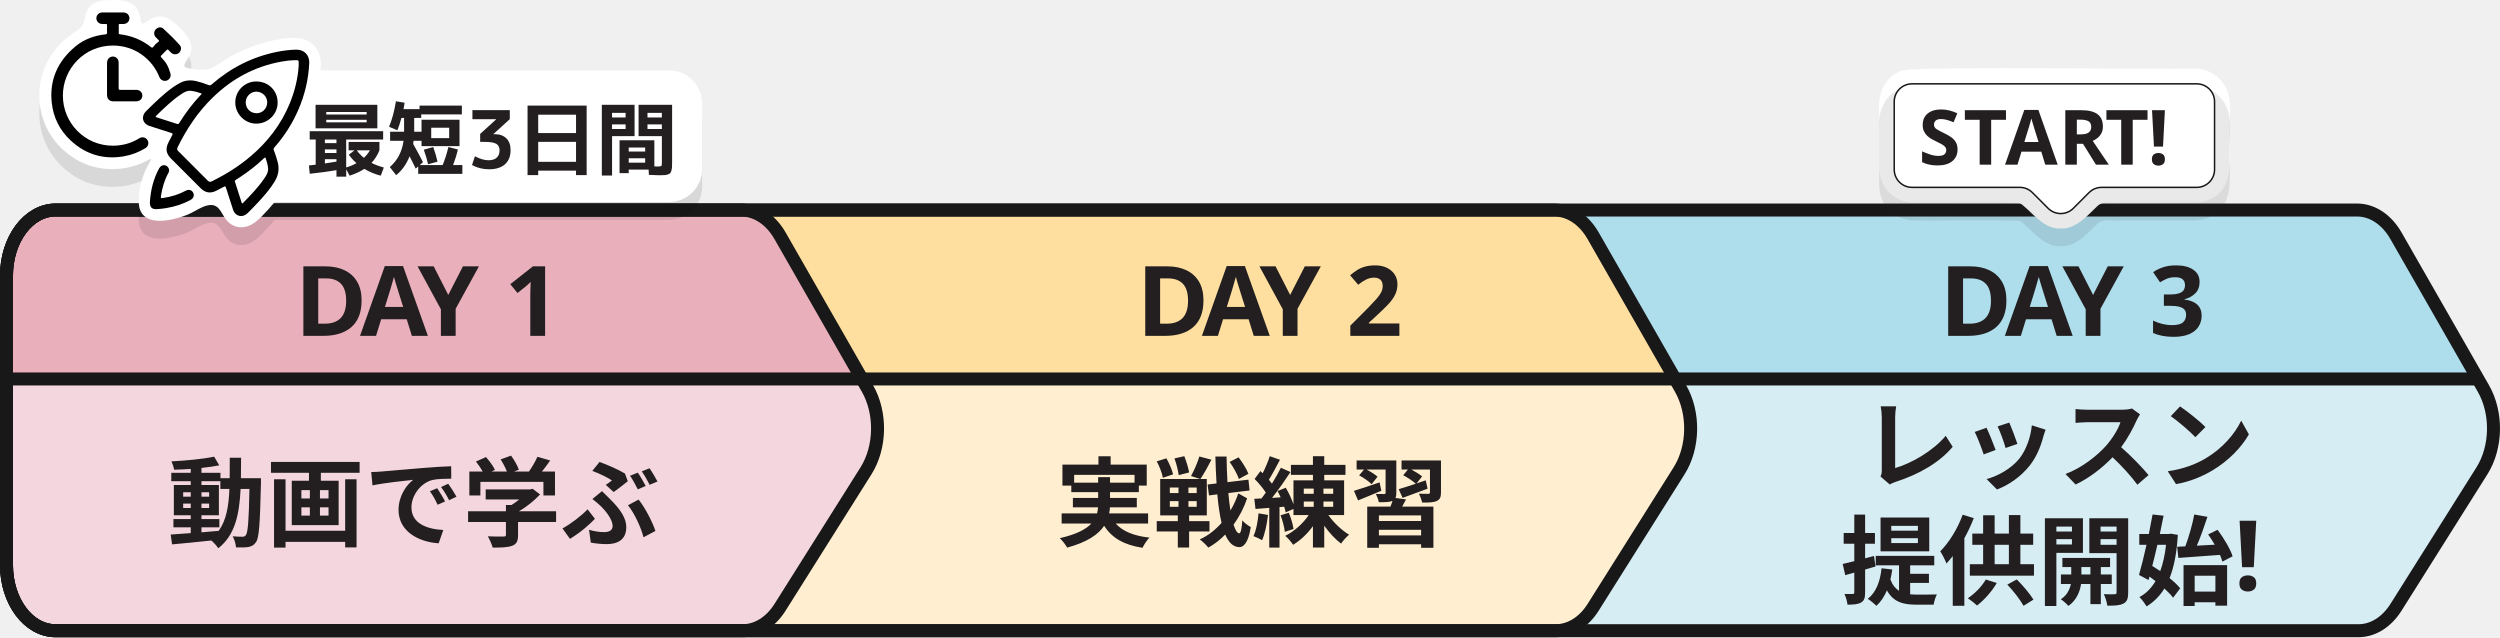
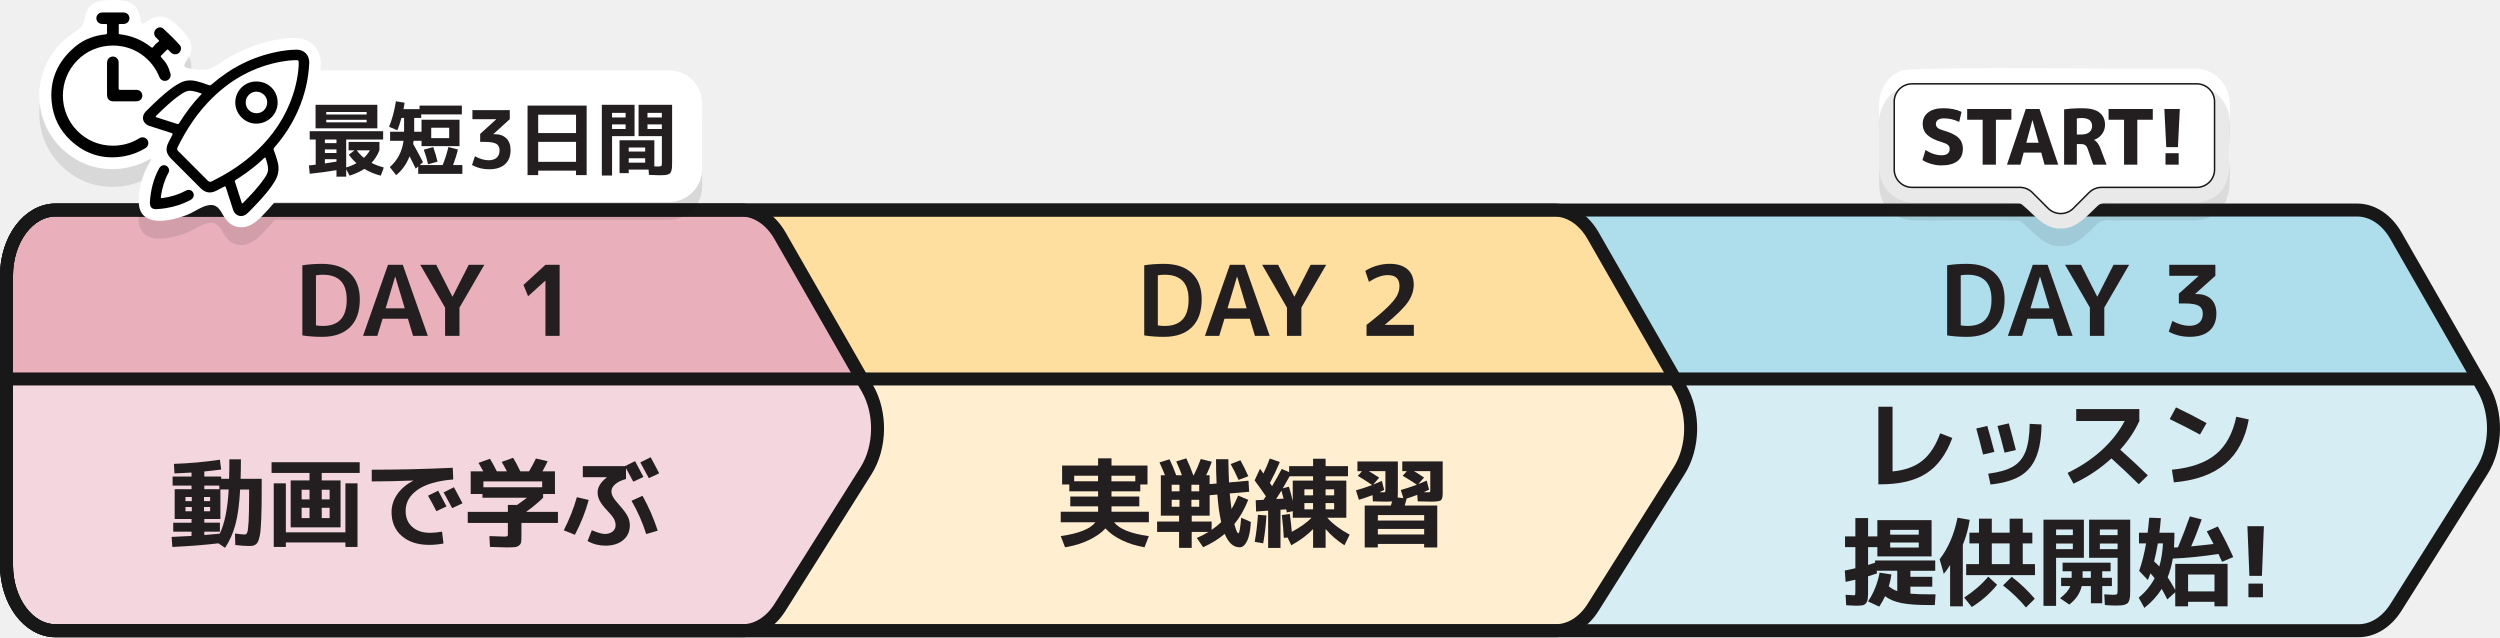
<svg xmlns="http://www.w3.org/2000/svg" id="Layer_1" data-name="Layer 1" viewBox="0 0 1155.39 294.49">
  <defs>
    <style>
      .cls-1 {
        fill: none;
        stroke-width: 6px;
      }

      .cls-1, .cls-2 {
        stroke: #181818;
        stroke-miterlimit: 10;
      }

-       .cls-3, .cls-4, .cls-5, .cls-6 {
+       .cls-3, .cls-4 {
        fill: #231f20;
      }

-       .cls-7 {
+       .cls-5 {
        fill: #f4d7de;
      }

      .cls-2 {
        stroke-width: .7px;
      }

-       .cls-2, .cls-8 {
+       .cls-2, .cls-6 {
        fill: #fff;
      }

-       .cls-9 {
+       .cls-7 {
        fill: #e9afbb;
      }

-       .cls-10 {
+       .cls-8 {
        fill: #ffdf9f;
      }

-       .cls-4 {
-         font-family: MPLUS1p-ExtraBold, 'M PLUS 1p';
-         font-size: 35.25px;
-       }
- 
-       .cls-4, .cls-6 {
-         font-weight: 700;
-       }
- 
-       .cls-11, .cls-5 {
+       .cls-9, .cls-4 {
        opacity: .1;
      }

-       .cls-12 {
-         letter-spacing: -.06em;
-       }
- 
-       .cls-13 {
-         letter-spacing: -.13em;
-       }
- 
-       .cls-14 {
-         letter-spacing: -.13em;
-       }
- 
-       .cls-15 {
-         letter-spacing: -.13em;
-       }
- 
-       .cls-16 {
-         letter-spacing: -.13em;
-       }
- 
-       .cls-17 {
-         letter-spacing: -.02em;
-       }
- 
-       .cls-18 {
-         letter-spacing: -.04em;
-       }
- 
-       .cls-19 {
-         letter-spacing: -.03em;
-       }
- 
-       .cls-20 {
-         letter-spacing: -.03em;
-       }
- 
-       .cls-21 {
+       .cls-10 {
        fill: #d6edf4;
      }

-       .cls-22 {
+       .cls-11 {
        fill: #ffeed0;
      }

-       .cls-23 {
+       .cls-12 {
        fill: #aeddeb;
-       }
- 
-       .cls-6 {
-         font-family: MPLUS1p-Bold, 'M PLUS 1p';
-         font-size: 45px;
      }
    </style>
  </defs>
-   <path class="cls-21" d="M1089.96,291.49H25.68c-12.53,0-22.68-13.6-22.68-30.37V127.43c0-16.77,10.15-30.37,22.68-30.37h1063.63c7.05,0,13.71,4.4,18,11.89l40.4,70.58c6.48,11.32,6.2,27.15-.66,38.05l-39.75,63.12c-4.31,6.84-10.65,10.79-17.34,10.79Z" />
-   <path class="cls-23" d="M461.12,175.21h684.05l-37.86-66.59c-4.29-7.29-10.94-11.56-18-11.56H25.68c-12.53,0-22.68,13.21-22.68,29.51v129.92c0,16.3,10.15,29.51,22.68,29.51h435.44v-110.79Z" />
-   <path class="cls-22" d="M718.92,291.49H25.68c-12.53,0-22.68-13.6-22.68-30.37V127.43c0-16.77,10.15-30.37,22.68-30.37h692.59c7.05,0,13.71,4.4,18,11.89l40.4,70.58c6.48,11.32,6.2,27.15-.66,38.05l-39.75,63.12c-4.31,6.84-10.65,10.79-17.34,10.79Z" />
-   <path class="cls-10" d="M236.86,176h537.79l-38.38-67.05c-4.29-7.5-10.94-11.89-18-11.89H25.68c-12.53,0-22.68,13.6-22.68,30.37v133.7c0,16.77,10.15,30.37,22.68,30.37h211.18v-115.49Z" />
-   <path class="cls-7" d="M343.13,291.49H25.68c-12.53,0-22.68-13.6-22.68-30.37V127.43c0-16.77,10.15-30.37,22.68-30.37h316.81c7.05,0,13.71,4.4,18,11.89l40.4,70.58c6.48,11.32,6.2,27.15-.66,38.05l-39.75,63.12c-4.31,6.84-10.65,10.79-17.34,10.79Z" />
-   <path class="cls-9" d="M398.87,176l-38.38-67.05c-4.29-7.5-10.94-11.89-18-11.89H25.68c-12.53,0-22.68,13.6-22.68,30.37v48.57h395.86Z" />
+   <path class="cls-10" d="M1089.96,291.49H25.68c-12.53,0-22.68-13.6-22.68-30.37V127.43c0-16.77,10.15-30.37,22.68-30.37h1063.63c7.05,0,13.71,4.4,18,11.89l40.4,70.58c6.48,11.32,6.2,27.15-.66,38.05l-39.75,63.12c-4.31,6.84-10.65,10.79-17.34,10.79Z" />
+   <path class="cls-12" d="M461.12,175.21h684.05l-37.86-66.59c-4.29-7.29-10.94-11.56-18-11.56H25.68c-12.53,0-22.68,13.21-22.68,29.51v129.92c0,16.3,10.15,29.51,22.68,29.51h435.44v-110.79Z" />
+   <path class="cls-11" d="M718.92,291.49H25.68c-12.53,0-22.68-13.6-22.68-30.37V127.43c0-16.77,10.15-30.37,22.68-30.37h692.59c7.05,0,13.71,4.4,18,11.89l40.4,70.58c6.48,11.32,6.2,27.15-.66,38.05l-39.75,63.12c-4.31,6.84-10.65,10.79-17.34,10.79Z" />
+   <path class="cls-8" d="M236.86,176h537.79l-38.38-67.05c-4.29-7.5-10.94-11.89-18-11.89H25.68c-12.53,0-22.68,13.6-22.68,30.37v133.7c0,16.77,10.15,30.37,22.68,30.37h211.18v-115.49Z" />
+   <path class="cls-5" d="M343.13,291.49H25.68c-12.53,0-22.68-13.6-22.68-30.37V127.43c0-16.77,10.15-30.37,22.68-30.37h316.81c7.05,0,13.71,4.4,18,11.89l40.4,70.58c6.48,11.32,6.2,27.15-.66,38.05l-39.75,63.12c-4.31,6.84-10.65,10.79-17.34,10.79Z" />
+   <path class="cls-7" d="M398.87,176l-38.38-67.05c-4.29-7.5-10.94-11.89-18-11.89H25.68c-12.53,0-22.68,13.6-22.68,30.37v48.57h395.86Z" />
  <path class="cls-1" d="M1089.96,291.49H25.68c-12.53,0-22.68-13.6-22.68-30.37V127.43c0-16.77,10.15-30.37,22.68-30.37h1063.63c7.05,0,13.71,4.4,18,11.89l40.4,70.58c6.48,11.32,6.2,27.15-.66,38.05l-39.75,63.12c-4.31,6.84-10.65,10.79-17.34,10.79Z" />
  <path class="cls-1" d="M718.92,291.49H25.68c-12.53,0-22.68-13.6-22.68-30.37V127.43c0-16.77,10.15-30.37,22.68-30.37h692.59c7.05,0,13.71,4.4,18,11.89l40.4,70.58c6.48,11.32,6.2,27.15-.66,38.05l-39.75,63.12c-4.31,6.84-10.65,10.79-17.34,10.79Z" />
  <path class="cls-1" d="M343.13,291.49H25.68c-12.53,0-22.68-13.6-22.68-30.37V127.43c0-16.77,10.15-30.37,22.68-30.37h316.81c7.05,0,13.71,4.4,18,11.89l40.4,70.58c6.48,11.32,6.2,27.15-.66,38.05l-39.75,63.12c-4.31,6.84-10.65,10.79-17.34,10.79Z" />
  <line class="cls-1" x1="3" y1="175.14" x2="1145.2" y2="175.14" />
-   <text class="cls-6" transform="translate(136.12 155.22) scale(1.01 1)">
-     <tspan class="cls-19" x="0" y="0">D</tspan>
-     <tspan class="cls-13" x="29.97" y="0">A</tspan>
-     <tspan x="56.3" y="0">Y 1</tspan>
-   </text>
-   <text class="cls-6" transform="translate(525.2 155.22) scale(1.01 1)">
-     <tspan class="cls-19" x="0" y="0">D</tspan>
-     <tspan class="cls-14" x="29.97" y="0">A</tspan>
-     <tspan x="56.3" y="0">Y 2</tspan>
-   </text>
-   <text class="cls-6" transform="translate(896.28 155.22) scale(1.01 1)">
-     <tspan class="cls-20" x="0" y="0">D</tspan>
-     <tspan class="cls-15" x="29.97" y="0">A</tspan>
-     <tspan x="56.3" y="0">Y 3</tspan>
-   </text>
-   <text class="cls-6" transform="translate(77.52 249.03) scale(1.01 1)">
-     <tspan x="0" y="0">動画で学ぶ</tspan>
-   </text>
-   <text class="cls-6" transform="translate(487.79 249.03) scale(1.01 1)">
-     <tspan x="0" y="0">実戦練習</tspan>
-   </text>
-   <text class="cls-6" transform="translate(860.22 222.03) scale(1.01 1)">
-     <tspan x="0" y="0">レッスン</tspan>
-     <tspan x="-9.56" y="54">提供開始!</tspan>
-   </text>
  <g>
-     <path class="cls-11" d="M324.51,56.08v30.16c0,8.45-6.85,15.35-15.33,15.35H126.96c-1.89,2.26-3.81,4.39-5.82,6.44-1.8,1.81-3.77,3.57-6.11,4.51-3.28,1.44-7.26.7-9.72-1.89-2.75-2.63-3.4-7.67-7.79-7.71-2.66.04-5.37,1.64-7.75,2.95-1.97,1.15-4.1,2.01-6.31,2.67-7.54,2.34-18.86,3.9-19.35-6.77-.2-5.46,1.43-11.65,3.89-16.45.37-.74.82-1.48,1.23-2.18.61-1.03.86-1.52.41-1.44-.74.12-2.79,1.31-3.89,1.77-10.49,4.6-23.12,3.73-32.47-2.83-19.35-12.97-20.25-40.75-2.05-55.23,1.93-1.72,4.59-2.87,6.27-4.76,2.01-2.3,1.56-5.46,3.07-8.08,1.11-2.01,3.11-3.28,5.33-3.81,1.76-.41,3.61-.53,5.41-.53,6.07-.21,12.3.7,13.36,7.71.53,2.17.37,4.35,2.99,2.42,2.79-2.01,5.53-3.36,8.98-2.05,3.73,1.35,9.92,7.51,11.27,11.24.57,1.48.74,3.12.33,4.64-.25,1.07-.78,2.05-1.35,2.95-.61,1.19-2.58,3.2-1.27,4.1,1.19.66,3.07.74,5.17.99,2.38.29,4.88.33,7.09-.66,1.19-.53,2.38-1.27,3.48-2.01,7.99-5.46,16.81-9.19,26.36-11,4.39-.74,9.1-1.52,13.4.04,4.39,1.56,7.01,5.95,7.17,10.54v.04c0,1.15-.04,2.34-.12,3.53h160.98c8.49,0,15.33,6.89,15.33,15.35Z" />
-     <path class="cls-8" d="M324.51,47.87v30.16c0,8.45-6.85,15.35-15.33,15.35H126.96c-1.89,2.26-3.81,4.39-5.82,6.44-1.8,1.81-3.77,3.57-6.11,4.51-3.28,1.44-7.26.7-9.72-1.89-2.75-2.63-3.4-7.67-7.79-7.71-2.66.04-5.37,1.64-7.75,2.95-1.97,1.15-4.1,2.01-6.31,2.67-7.54,2.34-18.86,3.9-19.35-6.77-.2-5.46,1.43-11.65,3.89-16.45.37-.74.82-1.48,1.23-2.18.61-1.03.86-1.52.41-1.44-.74.12-2.79,1.31-3.89,1.77-10.49,4.6-23.12,3.73-32.47-2.83-19.35-12.97-20.25-40.75-2.05-55.23,1.93-1.72,4.59-2.87,6.27-4.76,2.01-2.3,1.56-5.46,3.07-8.08,1.11-2.01,3.11-3.28,5.33-3.81,1.76-.41,3.61-.53,5.41-.53,6.07-.21,12.3.7,13.36,7.71.53,2.17.37,4.35,2.99,2.42,2.79-2.01,5.53-3.36,8.98-2.05,3.73,1.35,9.92,7.51,11.27,11.24.57,1.48.74,3.12.33,4.64-.25,1.07-.78,2.05-1.35,2.95-.61,1.19-2.58,3.2-1.27,4.1,1.19.66,3.07.74,5.17.99,2.38.29,4.88.33,7.09-.66,1.19-.53,2.38-1.27,3.48-2.01,7.99-5.46,16.81-9.19,26.36-11,4.39-.74,9.1-1.52,13.4.04,4.39,1.56,7.01,5.95,7.17,10.54v.04c0,1.15-.04,2.34-.12,3.53h160.98c8.49,0,15.33,6.89,15.33,15.35Z" />
+     <path class="cls-3" d="M166.29,138.35c0,5.61-1.51,9.9-4.53,12.87-3.02,2.97-7.33,4.46-12.92,4.46-3.25,0-6.29-.23-9.11-.67v-32.4c2.82-.45,5.86-.67,9.11-.67,5.56,0,9.86,1.43,12.89,4.3,3.04,2.87,4.56,6.91,4.56,12.13ZM160.23,138.35c0-7.59-3.69-11.38-11.07-11.38-1.15,0-2.2.09-3.14.27v23.13c.94.18,1.99.27,3.14.27,3.71,0,6.48-1,8.32-3.02,1.84-2.01,2.76-5.1,2.76-9.27Z" />
+     <path class="cls-3" d="M167.79,155.22l11.53-32.85h6.83l11.57,32.85h-6.83l-2.37-7.92h-11.71l-2.42,7.92h-6.61ZM178.22,142.49h8.84l-4.37-14.58h-.09l-4.37,14.58Z" />
+     <path class="cls-3" d="M201.6,122.37l7.47,14.71h.09l7.47-14.71h7.2l-11.48,19.8v13.05h-6.65v-13.05l-11.48-19.8h7.38Z" />
+     <path class="cls-3" d="M252.08,155.22v-25.51h-.05l-7.97,7.2-2.14-5.22,10.16-9.31h6.56v32.85h-6.56Z" />
+   </g>
+   <g>
+     <path class="cls-3" d="M555.37,138.35c0,5.61-1.51,9.9-4.53,12.87-3.02,2.97-7.33,4.46-12.92,4.46-3.25,0-6.29-.23-9.11-.67v-32.4c2.82-.45,5.86-.67,9.11-.67,5.56,0,9.86,1.43,12.89,4.3,3.04,2.87,4.56,6.91,4.56,12.13ZM549.31,138.35c0-7.59-3.69-11.38-11.07-11.38-1.15,0-2.2.09-3.14.27v23.13c.94.18,1.99.27,3.14.27,3.71,0,6.48-1,8.32-3.02,1.84-2.01,2.76-5.1,2.76-9.27Z" />
+     <path class="cls-3" d="M556.87,155.22l11.53-32.85h6.83l11.57,32.85h-6.83l-2.37-7.92h-11.71l-2.42,7.92h-6.61ZM567.3,142.49h8.84l-4.37-14.58h-.09l-4.37,14.58Z" />
+     <path class="cls-3" d="M590.68,122.37l7.47,14.71h.09l7.47-14.71h7.2l-11.48,19.8v13.05h-6.65v-13.05l-11.48-19.8h7.38Z" />
+     <path class="cls-3" d="M631.55,150.14c4.16-3.21,7.36-5.9,9.59-8.08s3.73-3.98,4.49-5.42c.76-1.44,1.14-2.94,1.14-4.5,0-3.33-1.81-5-5.42-5-2.55,0-5.45,1.04-8.7,3.11l-1.69-5.04c1.52-1.02,3.29-1.82,5.31-2.41,2.02-.58,4.02-.88,5.99-.88,3.55,0,6.29.85,8.22,2.54,1.93,1.7,2.89,4.04,2.89,7.04,0,2.82-.9,5.54-2.71,8.14-1.81,2.61-5.34,6.08-10.59,10.4v.09h13.35v5.08h-21.87v-5.08Z" />
+   </g>
+   <g>
+     <path class="cls-3" d="M926.44,138.35c0,5.61-1.51,9.9-4.53,12.87s-7.33,4.46-12.92,4.46c-3.25,0-6.29-.23-9.11-.67v-32.4c2.82-.45,5.86-.67,9.11-.67,5.56,0,9.86,1.43,12.89,4.3,3.04,2.87,4.56,6.91,4.56,12.13ZM920.38,138.35c0-7.59-3.69-11.38-11.07-11.38-1.16,0-2.2.09-3.14.27v23.13c.94.18,1.99.27,3.14.27,3.71,0,6.48-1,8.31-3.02,1.84-2.01,2.76-5.1,2.76-9.27Z" />
+     <path class="cls-3" d="M927.95,155.22l11.53-32.85h6.83l11.57,32.85h-6.83l-2.37-7.92h-11.71l-2.42,7.92h-6.61ZM938.38,142.49h8.84l-4.37-14.58h-.09l-4.37,14.58Z" />
+     <path class="cls-3" d="M961.76,122.37l7.47,14.71h.09l7.47-14.71h7.2l-11.48,19.8v13.05h-6.65v-13.05l-11.48-19.8h7.38Z" />
+     <path class="cls-3" d="M1002.53,122.37h21.32v5.08l-9.34,8.37v.09h.78c2.79,0,5,.79,6.61,2.36,1.61,1.58,2.41,3.77,2.41,6.59,0,3.45-1.06,6.11-3.19,7.99s-5.16,2.81-9.11,2.81c-3.55,0-6.79-.79-9.7-2.38l1.64-4.95c2.83,1.5,5.42,2.25,7.79,2.25,2,0,3.55-.48,4.65-1.44,1.09-.96,1.64-2.35,1.64-4.18,0-1.68-.62-2.89-1.85-3.62-1.23-.73-3.39-1.1-6.49-1.1h-2.73v-4.5l9.11-8.19v-.09h-13.53v-5.08Z" />
+   </g>
+   <g>
+     <path class="cls-3" d="M80.35,214.38c7.23-.24,14.32-.88,21.28-1.93l.59,4.54c-2.67.36-5.27.66-7.79.9v2.34h7.79v1.04h3.65c.09-2.7.14-5.7.14-9h5.33c0,3.27-.05,6.27-.14,9h9.75v3.6c0,3.42-.02,6.32-.05,8.68-.03,2.37-.09,4.58-.18,6.62-.09,2.04-.19,3.68-.3,4.91-.11,1.23-.29,2.33-.55,3.31-.26.97-.51,1.69-.75,2.16-.24.46-.6.85-1.07,1.15-.47.3-.92.48-1.34.54-.43.06-1,.09-1.73.09-1.49,0-3.57-.15-6.24-.45l-.14-5.31c2.16.3,3.67.45,4.56.45.49,0,.86-.34,1.12-1.01.26-.68.46-2.36.62-5.04.15-2.68.23-6.71.23-12.08v-2.66h-4.15c-.36,6.78-1.09,12.19-2.19,16.22-1.09,4.04-2.69,7.61-4.78,10.73l-3.05-2.07c-7.17.81-14.28,1.36-21.32,1.67l-.32-4.64c1.88-.06,4.95-.21,9.2-.45v-1.98h-8.47v-4.14h8.47v-1.71h-7.79v-13.77h7.79v-1.67h-8.75v-4.18h8.75v-1.84c-2.64.18-5.27.31-7.88.4l-.27-4.41ZM85.72,231.61h2.92v-1.93h-2.92v1.93ZM85.72,234.31v1.98h2.92v-1.98h-2.92ZM94.29,231.61h2.82v-1.93h-2.82v1.93ZM94.29,236.29h2.82v-1.98h-2.82v1.98ZM94.43,226.08h6.93v-1.67h-6.93v1.67ZM94.43,247.27c2.19-.15,4.56-.36,7.11-.63,2.28-4.62,3.66-11.43,4.15-20.43h-3.83v13.64h-7.43v1.71h7.2v4.14h-7.2v1.58Z" />
+     <path class="cls-3" d="M139.4,243.72h-5.06v-21.69h8.7v-3.46h-17.54v-4.95h40.73v4.95h-17.54v3.46h8.7v21.69h-18ZM132.11,223.38v22.64h27.52v-22.64h5.6v29.39h-5.6v-2.07h-27.52v2.07h-5.6v-29.39h5.6ZM139.4,230.8h3.65v-4.46h-3.65v4.46ZM139.4,234.67v4.77h3.65v-4.77h-3.65ZM148.69,230.8h3.65v-4.46h-3.65v4.46ZM148.69,234.67v4.77h3.65v-4.77h-3.65Z" />
+     <path class="cls-3" d="M171.79,217.08c12.27,0,24.76-.3,37.45-.9l.23,5.4c-7.32.6-12.82,2.2-16.49,4.79-3.68,2.59-5.51,5.83-5.51,9.7,0,3.18,1.02,5.67,3.08,7.47s4.78,2.7,8.18,2.7c1.76,0,3.61-.18,5.56-.54l.68,5.49c-2.28.42-4.47.63-6.56.63-5.32,0-9.55-1.37-12.71-4.09-3.16-2.73-4.74-6.42-4.74-11.07,0-2.94.87-5.67,2.6-8.19,1.73-2.52,4.19-4.62,7.38-6.3v-.09c-6.65.27-13.03.41-19.14.41v-5.4ZM206.37,234.04l-4.69,2.21c-1.18-2.37-2.48-4.75-3.87-7.15l4.69-2.34c1.4,2.55,2.69,4.98,3.87,7.29ZM213.76,232.6l-4.78,2.25c-1.37-2.61-2.69-5.04-3.96-7.29l4.78-2.38c1.09,1.95,2.41,4.42,3.96,7.42Z" />
+     <path class="cls-3" d="M234.71,246.46v-4.77h-18.54v-5.13h18.54v-3.2h4.28c1.18-.81,2.7-1.92,4.56-3.33h-20.59v-1.71h-5.42v-10.48h5.83c-.7-1.29-1.44-2.59-2.23-3.92l5.29-1.89c1.03,1.65,2.1,3.59,3.19,5.81h4.65c-.79-1.56-1.59-3.02-2.41-4.37l5.29-1.89c.97,1.56,2.08,3.65,3.33,6.26h4.01c1.21-2.04,2.28-4.02,3.19-5.94l5.42,1.26c-.67,1.47-1.47,3.03-2.41,4.68h5.79v10.48h-5.47v1.71c-2.55,2.46-5.18,4.63-7.88,6.53h14.72v5.13h-16.86v5.71c0,1.41-.05,2.44-.14,3.08-.09.64-.42,1.18-.98,1.62-.56.43-1.25.69-2.05.77-.81.07-2.1.11-3.9.11-.88,0-3.37-.08-7.47-.22l-.27-5c3.74.15,6.01.22,6.83.22s1.35-.07,1.5-.2c.15-.13.23-.58.23-1.33ZM250.57,222.48h-27.16v2.7h27.16v-2.7Z" />
+     <path class="cls-3" d="M266.61,229.77l5.47,1.3c-1.49,5.43-3.61,10.79-6.38,16.07l-5.15-2.07c2.58-5.04,4.6-10.14,6.06-15.3ZM286.29,233.5c1.79,2.01,3.04,3.69,3.74,5.04.7,1.35,1.05,2.75,1.05,4.19,0,2.88-1.02,5.17-3.08,6.88s-4.78,2.57-8.18,2.57c-2.98,0-5.74-.71-8.29-2.12l2-5c2.73,1.14,4.72,1.71,5.97,1.71,1.49,0,2.7-.38,3.62-1.12.93-.75,1.39-1.72,1.39-2.92,0-1.02-.27-2.02-.82-2.99-.55-.97-1.59-2.27-3.14-3.89-1.58-1.65-2.7-3.11-3.37-4.39-.67-1.28-1-2.57-1-3.89,0-2.4,1.41-4.71,4.24-6.93v-.09h-11.07v-5.13h19.5l4.65-2.29c1.4,2.55,2.69,4.98,3.87,7.29l-4.69,2.21c-.73-1.44-1.85-3.52-3.37-6.25v5c-2.1.54-3.74,1.33-4.94,2.38-1.2,1.05-1.8,2.13-1.8,3.24,0,.9.27,1.82.8,2.75.53.93,1.51,2.19,2.94,3.78ZM291.85,231.43l5.1-2.29c2.89,5.19,5.22,10.56,7.02,16.11l-5.33,1.58c-1.7-5.43-3.96-10.56-6.79-15.39ZM304.65,218.74l-4.78,2.25c-1.37-2.61-2.69-5.04-3.96-7.29l4.78-2.38c1.09,1.95,2.42,4.43,3.96,7.42Z" />
+   </g>
+   <g>
+     <path class="cls-3" d="M514.9,241.38c2.4,3.12,7.75,5.25,16.04,6.39l-2,5.17c-3.95-.69-7.5-1.82-10.66-3.38-3.16-1.56-5.62-3.34-7.38-5.36-1.82,2.01-4.37,3.8-7.63,5.38s-6.95,2.69-11.05,3.35l-2-5.17c8.29-1.17,13.64-3.3,16.04-6.39h-16.04v-4.86h17.27v-2.52h-12.85v-4.5h12.85v-2.43h-13.3v-3.15h-3.33v-8.77h16.63v-3.33h6.2v3.33h16.63v8.77h-3.33v3.15h-13.3v2.43h12.85v4.5h-12.85v2.52h17.27v4.86h-16.04ZM496.44,222.43h11.03v-2.57h-11.03v2.57ZM524.69,219.87h-11.03v2.57h11.03v-2.57Z" />
+     <path class="cls-3" d="M572.35,246.46c.43,0,.85-2.4,1.28-7.2l4.46,1.98c-.21,3.96-.8,6.9-1.75,8.82-.96,1.92-2.1,2.88-3.44,2.88-2.89,0-5.18-2.07-6.88-6.21-2.86,2.4-6.18,4.46-9.98,6.17l-2.92-4.28c2.19-.96,3.98-1.89,5.38-2.79h-7.75v7.38h-5.83v-7.38h-10.16v-4.81h10.16v-2.7h-8.43v-18.67h1.91c-.94-2.4-1.79-4.38-2.55-5.94l4.65-1.44c.94,1.86,1.97,4.32,3.1,7.38h2.64c-.76-2.07-1.64-4.2-2.64-6.39l4.65-1.44c1.25,2.61,2.32,5.22,3.23,7.83h.23c1.31-2.64,2.38-5.14,3.23-7.52l5.1,1.26c-.82,2.31-1.69,4.39-2.6,6.25h1.59v4.09l3.23-.27c-.18-3.36-.27-7.11-.27-11.25h5.7c.06,4.32.17,7.91.32,10.75l8.98-.81.32,5.13-8.98.77c.15,1.77.42,4.17.82,7.2,1.09-1.8,2.11-3.87,3.05-6.21l4.69,1.94c-1.73,4.38-3.87,8.12-6.42,11.21.73,2.85,1.35,4.27,1.87,4.27ZM545.1,224.01h-3.6v3.06h3.6v-3.06ZM541.51,230.98v3.2h3.6v-3.2h-3.6ZM554.22,227.07v-3.06h-3.6v3.06h3.6ZM554.22,230.98h-3.6v3.2h3.6v-3.2ZM559.96,244.89c1.64-1.11,3.11-2.31,4.42-3.6-.82-3.63-1.41-7.88-1.78-12.73l-3.55.31v9.45h-8.29v2.7h9.2v3.87ZM572.4,221.8c-1.21-2.73-2.43-5.18-3.65-7.33l4.51-1.76c1.25,2.22,2.46,4.68,3.65,7.38l-4.51,1.71Z" />
+     <path class="cls-3" d="M579.82,222.03l2.51-5.4c.67.96,1.18,1.7,1.55,2.21,1.12-2.28,2.11-4.59,2.96-6.93l4.65,1.62c-1.34,3.21-2.87,6.43-4.6,9.67.09.12.21.29.34.5s.26.39.36.54c.11.15.21.3.3.45,1.82-3.09,3.31-5.75,4.47-7.96l3.42,1.48v-2.79h11.07v-3.42h5.79v3.42h10.34v4.68h-10.34v2.02h9.57v17.15h-8.84c2.64,2.91,6.11,5.52,10.39,7.83l-2.42,4.9c-3.31-2.1-6.21-4.6-8.7-7.51v8.68h-5.79v-8.64c-2.73,2.79-6.09,5.28-10.07,7.47l-1.73-3.6-1.73.18c-.12-2.88-.43-6.39-.91-10.53l3.69-.54c.39,2.88.7,5.64.91,8.28,3.95-2.13,7-4.3,9.16-6.52h-8.7v-3.02l-2.73.58c-.03-.12-.08-.34-.16-.67-.08-.33-.13-.58-.16-.76l-2.64.18v17.64h-5.7v-17.23l-5.56.41-.18-5.22,3.6-.18c.12-.18.3-.46.55-.83.24-.37.42-.65.55-.83-1.52-2.22-3.25-4.65-5.19-7.29ZM579.87,250.42c.73-4.08,1.23-8.25,1.5-12.51l3.92.32c-.24,4.35-.75,8.64-1.5,12.87l-3.92-.68ZM593.22,230.44c-.18-.75-.52-1.98-1-3.69-.18.33-.99,1.62-2.42,3.87l3.42-.18ZM592.85,225.67l2.82-.76c.61,1.98,1.2,4.19,1.78,6.62v-9.41h9.39v-2.02h-10.84c-.94,1.74-1.99,3.6-3.14,5.58ZM602.83,228.91h4.01v-2.75h-4.01v2.75ZM606.84,235.39v-2.88h-4.01v2.88h4.01ZM616.59,228.91v-2.75h-3.96v2.75h3.96ZM612.63,235.39h3.96v-2.88h-3.96v2.88Z" />
+     <path class="cls-3" d="M654.82,224.01c-1.76-1.2-3.95-2.58-6.56-4.14l1.91-2.12h-2.1v-4.5h18.68v14.76c0,1.74-.29,2.81-.87,3.22-.58.41-2.13.61-4.65.61-1.73,0-3.74-.04-6.01-.13l-.23-3.01c-1.91.72-3.54,1.29-4.88,1.71-.21.9-.52,1.98-.91,3.24h15.04v19.35h-6.06v-1.62h-21.41v1.62h-6.06v-19.35h12.07c.06-.21.16-.52.3-.95.14-.42.24-.73.3-.95-.49.06-1.44.09-2.87.09-1.73,0-3.74-.04-6.01-.13l-.18-2.88c-2.49.93-4.59,1.65-6.29,2.16l-1.37-4.37c3.07-.9,5.56-1.72,7.47-2.47-2.25-1.53-4.45-2.94-6.61-4.23l1.96-2.16h-2.14v-4.5h18.68v14.76c0,.93-.03,1.56-.09,1.89l2.64.32-1.18-3.78c2.43-.69,4.91-1.5,7.43-2.43ZM638.96,227.52c.64,0,1.02-.04,1.14-.13.12-.09.18-.38.18-.86v-8.78h-7.66c2.19,1.32,3.78,2.33,4.78,3.02l-2.78,3.19c.91-.36,2.25-.93,4.01-1.71l1.09,4.19c-.76.42-1.47.76-2.14,1.04.24,0,.52,0,.82.02.3.02.49.02.55.02ZM636.78,240.57h21.41v-2.52h-21.41v2.52ZM658.19,247v-2.56h-21.41v2.56h21.41ZM659.69,227.52c.64,0,1.02-.04,1.14-.13.12-.09.18-.38.18-.86v-8.78h-7.52c1.55.9,3.1,1.89,4.65,2.97l-2.69,3.01c1.4-.54,2.7-1.08,3.92-1.62l1.09,4.19c-.91.48-1.73.87-2.46,1.17.3,0,.64,0,1.03.02.38.02.6.02.66.02Z" />
+   </g>
+   <g>
+     <path class="cls-3" d="M874.66,217.89c5.77-.57,10.37-2.24,13.81-5.02,3.43-2.77,6.17-6.98,8.2-12.62l5.6,2.16c-2.8,7.56-6.8,13.02-12.03,16.38s-12.24,5.04-21.05,5.04h-1.09v-35.87h6.56v29.93Z" />
+     <path class="cls-3" d="M913.34,198.04l5.1-1.21c.94,3.21,2.04,7.22,3.28,12.02l-5.24,1.21c-.97-4.02-2.02-8.03-3.14-12.02ZM943.51,196.15c-.09,6.33-.94,11.41-2.55,15.23s-4.09,6.72-7.45,8.69c-3.36,1.96-7.89,3.25-13.6,3.85l-1.05-5c4.92-.63,8.72-1.72,11.39-3.26s4.62-3.86,5.83-6.95c1.21-3.09,1.87-7.36,1.96-12.82l5.47.27ZM923.14,196.87l5.24-1.21c1.18,4.26,2.28,8.37,3.28,12.33l-5.24,1.21c-.97-3.96-2.07-8.07-3.28-12.33Z" />
+     <path class="cls-3" d="M959.54,194.58v-5.54h29.16v5.54c-2.13,4.68-5.07,9.09-8.84,13.23,4.86,4.32,9.11,8.28,12.76,11.88l-4.19,4.09c-4.44-4.38-8.64-8.35-12.62-11.92-5.25,4.8-11.1,8.68-17.54,11.66l-2.73-4.95c6.11-2.97,11.39-6.5,15.86-10.58,4.46-4.08,7.97-8.55,10.52-13.41h-22.37Z" />
+     <path class="cls-3" d="M1002.74,193.68l2.92-5.4c4.59,2.16,9.29,4.58,14.12,7.25l-3.05,5.31c-4.07-2.25-8.73-4.63-13.99-7.15ZM1033.49,192.6l5.79,1.26c-1.61,8.91-5.25,15.77-10.93,20.56-5.68,4.8-13.58,7.63-23.69,8.51l-.91-5.85c8.81-.84,15.58-3.22,20.3-7.13,4.72-3.92,7.87-9.7,9.45-17.35Z" />
+     <path class="cls-3" d="M863.34,277.96c2.67-4.05,4.45-8.49,5.33-13.32l5.47.85c-.3,2.04-.71,3.87-1.23,5.49,1.21.99,2.52,1.73,3.92,2.21v-9.41h-9.52l.18,1.21c-1.37.48-2.75.93-4.15,1.35v6.21c0,1.83-.04,3.18-.14,4.05-.09.87-.36,1.58-.8,2.14-.44.55-1,.89-1.66,1.01-.67.12-1.7.18-3.1.18-.61,0-2.08-.08-4.42-.22l-.27-4.82c2.03.15,3.31.22,3.83.22.33,0,.53-.09.59-.27s.09-.79.09-1.84v-5.08c-2.46.57-3.96.9-4.51.99l-.36-5.26c1.46-.24,3.08-.58,4.88-1.04v-9.76h-4.78v-4.95h4.78v-8.46h5.88v8.46h4.28v-7.51h25.06v16.74h-25.06v-4.27h-4.28v8.23c1.97-.63,3.05-.97,3.24-1.03v-1.04h27.79v4.77h-11.48v2.79h10.11v4.54h-10.11v3.24c2.31.21,5.31.32,9.02.32h2.6l-.32,4.95h-2.73c-5.41,0-9.64-.31-12.71-.92-3.07-.62-5.59-1.67-7.56-3.17-.7,1.53-1.59,3.13-2.69,4.82l-5.15-2.39ZM873.55,247.09h13.21v-2.21h-13.21v2.21ZM873.55,250.74v2.29h13.21v-2.29h-13.21Z" />
+     <path class="cls-3" d="M907.13,251.77v28.44h-5.88v-19.08c-1.03,1.68-2,3.04-2.92,4.09l-1.91-6.75c3.98-5.16,6.73-11.57,8.25-19.21l5.65.99c-.67,4.2-1.73,8.04-3.19,11.52ZM907.76,276.16c4.4-2.85,8.11-6.08,11.12-9.67l4.1,3.78c-3.34,4.08-7.24,7.5-11.71,10.26l-3.51-4.37ZM914.6,246.19v-6.48h5.92v6.48h8.25v-6.48h6.06v6.48h4.42v4.95h-4.42v9.58h5.65v5.08h-31.8v-5.08h5.92v-9.58h-4.42v-4.95h4.42ZM920.52,260.73h8.25v-9.58h-8.25v9.58ZM925.71,270.54l4.01-3.96c3.92,3,7.47,6.38,10.66,10.12l-4.06,4.05c-2.89-3.51-6.42-6.91-10.62-10.21Z" />
+     <path class="cls-3" d="M950.23,279.99h-5.83v-39.83h18.68v17.64h-12.85v22.18ZM950.23,247.32h7.75v-2.61h-7.75v2.61ZM950.23,251.19v2.61h7.75v-2.61h-7.75ZM956.79,270.85h-4.24v-3.83h4.88v-3.01h-4.19v-3.96h22.19v3.96h-3.87v3.01h4.47v3.83h-4.47v7.96h-5.24v-7.96h-4.24c-.73,3.27-2.64,6.12-5.74,8.55l-4.28-2.92c2.49-1.89,4.07-3.76,4.74-5.62ZM966.31,264.01h-3.83v3.01h3.83v-3.01ZM977.34,279.85c-1.03,0-2.55-.08-4.56-.23l-.27-4.95c2.22.15,3.51.22,3.87.22,1.09,0,1.75-.1,1.96-.29.21-.19.32-.8.32-1.82v-14.98h-13.17v-17.64h19v32.36c0,1.23-.02,2.2-.07,2.9-.05.7-.17,1.36-.37,1.98s-.43,1.06-.71,1.33c-.27.27-.71.5-1.3.7-.59.19-1.23.32-1.91.36s-1.62.07-2.8.07ZM978.66,247.32v-2.61h-8.2v2.61h8.2ZM978.66,251.19h-8.2v2.61h8.2v-2.61Z" />
+     <path class="cls-3" d="M1019.89,245.56l5.1-2.25c2.7,4.83,5.07,9.54,7.11,14.13l-5.15,2.21c-.33-.75-.9-1.96-1.69-3.65-6.9,1.11-13.93,1.83-21.1,2.16-.49,3.03-1.28,5.91-2.37,8.64,1.06,1.59,2.23,3.54,3.51,5.85v-12.06h24.19v19.62h-6.06v-2.07h-12.21v2.07h-5.92v-6.48l-3.69,3.29c-1-2.04-1.85-3.66-2.55-4.86-2.1,3.3-4.77,6.22-8.02,8.78l-2.64-4.73c3.16-2.61,5.62-5.61,7.38-9-.43-.54-1.06-1.29-1.91-2.25-.27.75-.68,1.79-1.23,3.11l-4.01-4.23c1.37-3.96,2.43-8.19,3.19-12.69h-3.28v-4.95h4.01c.21-1.62.46-3.93.73-6.93l5.38.18c-.18,2.34-.41,4.59-.68,6.75h6.93v2.38c0,1.05-.06,2.54-.18,4.46.21-.03.52-.04.93-.04s.71-.01.89-.04c1.88-4.47,3.72-9.24,5.51-14.31l5.47,1.39c-1.46,4.23-3.08,8.39-4.88,12.46,3.86-.36,7.3-.73,10.34-1.12-1.4-2.7-2.43-4.63-3.1-5.8ZM995.52,259.47c.97.84,1.78,1.62,2.42,2.34.94-3.24,1.5-6.79,1.69-10.67h-2.37c-.49,2.88-1.06,5.66-1.73,8.33ZM1023.45,273.33v-7.79h-12.21v7.79h12.21Z" />
+     <path class="cls-3" d="M1038.66,243.18h7.61l-.91,22.95h-5.79l-.91-22.95ZM1039.12,276.03v-6.3h6.7v6.3h-6.7Z" />
+   </g>
+   <g>
+     <path class="cls-9" d="M324.51,56.08v30.16c0,8.45-6.85,15.35-15.33,15.35H126.96c-1.89,2.26-3.81,4.39-5.82,6.44-1.8,1.81-3.77,3.57-6.11,4.51-3.28,1.44-7.26.7-9.72-1.89-2.75-2.63-3.4-7.67-7.79-7.71-2.66.04-5.37,1.64-7.75,2.95-1.97,1.15-4.1,2.01-6.31,2.67-7.54,2.34-18.86,3.9-19.35-6.77-.2-5.46,1.43-11.65,3.89-16.45.37-.74.82-1.48,1.23-2.18.61-1.03.86-1.52.41-1.44-.74.12-2.79,1.31-3.89,1.77-10.49,4.6-23.12,3.73-32.47-2.83-19.35-12.97-20.25-40.75-2.05-55.23,1.93-1.72,4.59-2.87,6.27-4.76,2.01-2.3,1.56-5.46,3.07-8.08,1.11-2.01,3.11-3.28,5.33-3.81,1.76-.41,3.61-.53,5.41-.53,6.07-.21,12.3.7,13.36,7.71.53,2.17.37,4.35,2.99,2.42,2.79-2.01,5.53-3.36,8.98-2.05,3.73,1.35,9.92,7.51,11.27,11.24.57,1.48.74,3.12.33,4.64-.25,1.07-.78,2.05-1.35,2.95-.61,1.19-2.58,3.2-1.27,4.1,1.19.66,3.07.74,5.17.99,2.38.29,4.88.33,7.09-.66,1.19-.53,2.38-1.27,3.48-2.01,7.99-5.46,16.81-9.19,26.36-11,4.39-.74,9.1-1.52,13.4.04,4.39,1.56,7.01,5.95,7.17,10.54v.04c0,1.15-.04,2.34-.12,3.53h160.98c8.49,0,15.33,6.89,15.33,15.35Z" />
+     <path class="cls-6" d="M324.51,47.87v30.16c0,8.45-6.85,15.35-15.33,15.35H126.96c-1.89,2.26-3.81,4.39-5.82,6.44-1.8,1.81-3.77,3.57-6.11,4.51-3.28,1.44-7.26.7-9.72-1.89-2.75-2.63-3.4-7.67-7.79-7.71-2.66.04-5.37,1.64-7.75,2.95-1.97,1.15-4.1,2.01-6.31,2.67-7.54,2.34-18.86,3.9-19.35-6.77-.2-5.46,1.43-11.65,3.89-16.45.37-.74.82-1.48,1.23-2.18.61-1.03.86-1.52.41-1.44-.74.12-2.79,1.31-3.89,1.77-10.49,4.6-23.12,3.73-32.47-2.83-19.35-12.97-20.25-40.75-2.05-55.23,1.93-1.72,4.59-2.87,6.27-4.76,2.01-2.3,1.56-5.46,3.07-8.08,1.11-2.01,3.11-3.28,5.33-3.81,1.76-.41,3.61-.53,5.41-.53,6.07-.21,12.3.7,13.36,7.71.53,2.17.37,4.35,2.99,2.42,2.79-2.01,5.53-3.36,8.98-2.05,3.73,1.35,9.92,7.51,11.27,11.24.57,1.48.74,3.12.33,4.64-.25,1.07-.78,2.05-1.35,2.95-.61,1.19-2.58,3.2-1.27,4.1,1.19.66,3.07.74,5.17.99,2.38.29,4.88.33,7.09-.66,1.19-.53,2.38-1.27,3.48-2.01,7.99-5.46,16.81-9.19,26.36-11,4.39-.74,9.1-1.52,13.4.04,4.39,1.56,7.01,5.95,7.17,10.54v.04c0,1.15-.04,2.34-.12,3.53h160.98c8.49,0,15.33,6.89,15.33,15.35Z" />
    <g>
      <g>
        <path d="M142.92,29.05c-.33,7.55-2.05,14.78-5.05,21.7-2.77,6.39-6.48,12.19-11.09,17.41-.38.43-.41.81-.21,1.31.69,1.75,1.25,3.53,1.74,5.34.88,3.25.36,6.23-1.38,9.09-2.07,3.38-4.64,6.36-7.31,9.25-1.67,1.81-3.4,3.56-5.14,5.31-2.39,2.41-5.74,1.61-6.79-1.61-1.06-3.26-2.1-6.53-3.15-9.79-.36-1.13-.37-1.12-1.38-.58-1.09.58-2.18,1.15-3.28,1.7-2.62,1.31-4.95.95-7.05-1.1-1.81-1.78-3.6-3.6-5.4-5.4-2.78-2.79-5.57-5.57-8.35-8.36-2.33-2.34-2.7-4.57-1.23-7.5.57-1.12,1.13-2.25,1.75-3.35.34-.59.19-.83-.42-1.02-3.34-1.06-6.68-2.14-10.01-3.21-3.32-1.08-4.13-4.41-1.64-6.87,3.96-3.92,7.91-7.85,12.47-11.09.96-.68,1.98-1.28,3.01-1.85,2.42-1.34,4.95-1.56,7.61-.95,1.96.45,3.87,1.06,5.73,1.81.61.24,1.01.14,1.51-.29,8.77-7.67,18.82-12.77,30.27-15.05,2.86-.57,5.76-.93,8.68-1,3.7-.1,6.19,2.43,6.12,6.11ZM138.04,30.11c0-.4,0-.61,0-.83.03-1.4-.07-1.49-1.49-1.47-2.31.03-4.59.31-6.85.73-12.12,2.26-22.49,7.9-31.3,16.45-6.89,6.68-12.13,14.53-16.34,23.11-.36.74-.19,1.23.36,1.77,4.54,4.51,9.07,9.04,13.57,13.59.64.65,1.18.71,1.98.32,6.36-3.16,12.34-6.88,17.77-11.48,7.98-6.75,14.2-14.82,18.19-24.54,2.34-5.72,3.77-11.65,4.13-17.65ZM93.17,43.44c.02-.25-.16-.28-.31-.33-1.44-.5-2.9-.93-4.42-1.12-2-.26-3.57.75-5.09,1.8-4.08,2.79-7.6,6.24-11.13,9.67-.55.53-.23.65.26.8,3.11.99,6.21,1.98,9.31,3,.57.19.81,0,1.08-.45,2.91-4.67,6.18-9.06,9.99-13.03.11-.12.22-.23.31-.34ZM123.9,78.03c-.06-1.65-.56-3.21-1.06-4.76-.19-.6-.41-.56-.81-.17-.93.88-1.88,1.75-2.86,2.59-3.2,2.74-6.62,5.18-10.18,7.43-.31.2-.58.35-.43.81,1.05,3.23,2.09,6.47,3.12,9.71.14.45.32.49.65.15,3.55-3.65,7.12-7.28,9.96-11.54.84-1.26,1.69-2.57,1.61-4.21Z" />
        <path d="M69.28,93.29c.34-5.24,1.57-10.55,4.25-15.46.59-1.07,1.57-1.63,2.53-1.48,1.03.16,1.81.89,2.05,1.9.15.61,0,1.18-.29,1.7-1.8,3.25-2.82,6.75-3.4,10.4-.2,1.25-.13,1.31,1.08,1.13,3.66-.54,7.14-1.6,10.4-3.37,1.3-.71,2.69-.31,3.33.87.69,1.27.26,2.62-1.12,3.39-3.55,1.97-7.37,3.14-11.35,3.81-1.45.24-2.91.41-4.38.47-2.23.09-3.16-.85-3.11-3.36Z" />
        <path d="M118.58,37.66c5.55.05,9.78,4.31,9.73,9.81-.04,5.36-4.46,9.64-9.85,9.67-5.33.03-9.91-4.59-9.72-10.11.18-5.24,4.46-9.43,9.83-9.38ZM123.49,47.44c.09-2.73-2.1-4.99-4.92-5.08-2.58-.09-4.92,2.12-5.02,4.74-.11,2.85,1.99,5.12,4.84,5.23,2.77.11,5.01-2.04,5.1-4.89Z" />
      </g>
      <g>
        <path d="M49.47,43.89c.02,1.85,1.1,2.93,2.91,2.94,3.52,0,7.04,0,10.55,0,1.66,0,2.85-1.11,2.86-2.64,0-1.53-1.19-2.67-2.84-2.67-2.43,0-4.86-.02-7.3.01-.61,0-.84-.15-.82-.8.04-1.96.01-3.91.01-5.87,0-2,.02-4,0-6-.03-1.93-1.8-3.19-3.55-2.58-1.17.41-1.82,1.41-1.83,2.87-.01,2.8,0,5.61,0,8.41,0,2.11-.01,4.22,0,6.32Z" />
        <path d="M83.1,20.87c-2.4-2.67-4.95-5.19-7.59-7.61-1.06-.97-2.62-.71-3.57.35-.93,1.04-.92,2.55.06,3.61.4.43.81.85,1.24,1.25.4.37.35.63-.41,1.14-.7.47-1.29,1.09-1.77,1.79-.47.67-.72.79-1.16.45-4.27-3.4-9.13-5.39-14.55-6.02-.39-.04-.49-.21-.48-.59.05-1.22.01-2.44,0-3.66,0-.37.16-.51.51-.5.59.01,1.17,0,1.76,0,1.5-.02,2.66-1.16,2.68-2.63.01-1.49-1.16-2.67-2.69-2.68-1.63,0-3.26,0-4.89,0-1.69,0-3.39-.01-5.08,0-1.45.01-2.6,1.18-2.62,2.63-.02,1.45,1.16,2.65,2.64,2.68.56,0,1.13.02,1.69,0,.46-.02.62.17.61.63-.03,1.07-.08,2.14,0,3.21.04.64-.06.89-.73.96-5.04.51-9.9,2.28-13.81,5.51-8.39,6.94-12.12,15.66-11.04,25.97.73,6.98,3.72,12.91,8.87,17.66,6.98,6.43,15.26,8.84,24.57,7.2,3.62-.64,6.98-1.96,9.97-3.82,1.71-1.07,1.65-3.59-.1-4.59h0c-.85-.49-1.91-.48-2.75.04-3.47,2.18-7.62,3.48-12.22,3.49-13.15.03-23.19-10.61-23.18-23.17,0-12.45,9.95-23.14,23.16-23.12,10.22.02,18.21,6.37,21.47,14.63.41,1.03,1.39,1.71,2.5,1.71h0c1.89,0,3.19-1.91,2.5-3.67-.09-.22-.18-.44-.27-.77-.51-1.82-1.37-3.54-2.59-4.98-1.26-1.49-1.95-1.75-1.25-2.4.83-.77,1.62-1.58,2.4-2.4.34-.36.57-.43.92-.02.39.46.83.89,1.29,1.29,1.05.9,2.58.87,3.57-.05.98-.91,1.24-2.5.35-3.48Z" />
      </g>
    </g>
    <g>
      <path class="cls-3" d="M161.11,69.48v-3.88h14.24v3.88c-.93,2.29-2.15,4.22-3.65,5.8,1.5.79,3.39,1.5,5.68,2.14l-1.4,3.77c-2.71-.69-5.24-1.74-7.6-3.14-1.85,1.21-4.11,2.25-6.79,3.14l-1.59-2.95v3.4h-4.5v-2.99c-4.2.69-8.33,1.24-12.36,1.66l-.37-3.84c1.38-.15,2.42-.27,3.13-.37v-11.6h-2.77v-3.88h33.94v3.88h-17.08v12.89c1.62-.47,3.21-1.13,4.76-1.99-1.25-1.08-2.43-2.38-3.54-3.88l2.58-2.03h-2.69ZM150.78,59.32h-4.94v-10.89h28.55v10.89h-23.61ZM155.5,64.49h-5.35v1.66h5.35v-1.66ZM150.15,70.7h5.35v-1.66h-5.35v1.66ZM155.5,74.69v-1.11h-5.35v1.96c.96-.15,2.74-.43,5.35-.85ZM150.78,52.94h18.67v-1.18h-18.67v1.18ZM150.78,55.37v1.18h18.67v-1.18h-18.67ZM164.91,69.48c.84,1.21,1.92,2.36,3.25,3.47,1.08-.98,2.02-2.14,2.81-3.47h-6.05Z" />
      <path class="cls-3" d="M180.29,65.05v-4.17h6.46v-6.39h-1.22c-.59,2.19-1.22,4.1-1.88,5.72l-3.84-1.62c1.4-3.37,2.46-7.3,3.17-11.78l4.02.67c-.12.76-.3,1.75-.52,2.95h7.41v-1.62h19.56v4.06h-18.78v1.62h-3.25v6.39h3.39v-5.54h17.56v12.19h-17.56v-2.47h-3.65l-.22,1.44c1.85,3.27,3.35,6.08,4.54,8.42l-1.47,1.37h10.55c1.08-2.59,1.97-5.37,2.66-8.35l4.39,1.14c-.54,2.39-1.28,4.79-2.21,7.2h4.28v4.06h-20.4v-3.43l-1.14,1.03c-1.45-2.95-2.4-4.86-2.84-5.72-1.5,3.74-3.58,6.65-6.23,8.72l-2.91-3.73c3.54-3.08,5.66-7.13,6.35-12.15h-6.2ZM195.86,69.18l4.35-1.22c.84,2.24,1.5,4.49,1.99,6.76l-4.36,1.18c-.44-2.07-1.1-4.31-1.99-6.72ZM199.29,63.83h8.3v-4.8h-8.3v4.8Z" />
      <path class="cls-3" d="M218.33,50.9h17.27v4.17l-7.56,6.87v.07h.63c2.26,0,4.04.65,5.35,1.94,1.3,1.29,1.95,3.1,1.95,5.41,0,2.83-.86,5.02-2.58,6.56s-4.18,2.31-7.38,2.31c-2.88,0-5.5-.65-7.86-1.96l1.33-4.06c2.29,1.23,4.39,1.85,6.31,1.85,1.62,0,2.88-.39,3.76-1.18.88-.79,1.33-1.93,1.33-3.43,0-1.38-.5-2.37-1.5-2.97-1-.6-2.75-.9-5.26-.9h-2.21v-3.69l7.38-6.72v-.07h-10.96v-4.17Z" />
      <path class="cls-3" d="M243.82,48.8h27.3v32.13h-4.91v-2.07h-17.49v2.07h-4.91v-32.13ZM248.73,61.5h17.49v-8.49h-17.49v8.49ZM248.73,65.56v9.23h17.49v-9.23h-17.49Z" />
      <path class="cls-3" d="M282.86,81.11h-4.72v-32.68h15.13v14.48h-10.4v18.21ZM282.86,54.3h6.27v-2.14h-6.27v2.14ZM282.86,57.48v2.14h6.27v-2.14h-6.27ZM304.81,81c-1.16,0-2.79-.06-4.91-.18l-.14-2.44h-9.19v1.62h-4.24v-15.18h16.08v12.08c.49.02,1.03.04,1.63.04.88,0,1.41-.08,1.59-.24s.26-.66.26-1.5v-12.3h-10.77v-14.48h15.5v26.55c0,1.01-.02,1.8-.06,2.38s-.14,1.12-.3,1.62-.35.87-.57,1.09c-.22.22-.57.41-1.05.57s-1,.26-1.55.3c-.55.04-1.31.06-2.27.06ZM290.57,70.03h7.6v-1.85h-7.6v1.85ZM290.57,73.14v2.03h7.6v-2.03h-7.6ZM305.88,54.3v-2.14h-6.64v2.14h6.64ZM305.88,57.48h-6.64v2.14h6.64v-2.14Z" />
    </g>
  </g>
+   <path class="cls-6" d="M952.02,105.58c-7.88.37-13.41-8.4-18.53-11.71-13.05-.6-40.3-.03-48.11-.22-5.81.23-12.35-2.83-15.01-8.38-2.11-4.37-1.92-7.26-1.92-11.55,0-5.74,0-16.39,0-22.12-.82-7.98,2.76-16.96,11.19-19.13,11.54-1.96,123.6-.25,134.91-.79,2.22.03,4.71.46,8.22,2.3,11.48,7.98,6.67,18.34,7.67,32.74.16,9.14,1.25,20.85-9.05,25.35-2.97,1.27-5.21,1.6-8.08,1.59-5.12,0-22.93,0-33.49,0-4.12.45-7.31-1.27-10.48,1.55-4.48,4.27-9.74,10.53-16.62,10.38h-.71Z" />
+   <path class="cls-4" d="M952.02,113.79c-7.88.37-13.41-8.4-18.53-11.71-13.05-.6-40.3-.03-48.11-.22-5.81.23-12.35-2.83-15.01-8.38-2.11-4.37-1.92-7.26-1.92-11.55,0-5.74,0-16.39,0-22.12-.82-7.98,2.76-16.96,11.19-19.13,11.54-1.96,123.6-.25,134.91-.79,2.22.03,4.71.46,8.22,2.3,11.48,7.98,6.67,18.34,7.67,32.74.16,9.14,1.25,20.85-9.05,25.35-2.97,1.27-5.21,1.6-8.08,1.59-5.12,0-22.93,0-33.49,0-4.12.45-7.31-1.27-10.48,1.55-4.48,4.27-9.74,10.53-16.62,10.38h-.71Z" />
+   <path class="cls-2" d="M1023.47,46.98v31.38c0,4.54-3.68,8.23-8.22,8.23h-43.97c-2.18,0-4.27.87-5.81,2.41l-7.28,7.29c-3.21,3.21-8.42,3.21-11.63,0l-7.28-7.29c-1.54-1.54-3.63-2.41-5.81-2.41h-49.82c-4.54,0-8.22-3.68-8.22-8.23v-31.38c0-4.54,3.68-8.23,8.22-8.23h131.6c4.54,0,8.22,3.68,8.22,8.23Z" />
  <g>
-     <path class="cls-8" d="M952.02,105.58c-7.88.37-13.41-8.4-18.53-11.71-13.05-.6-40.3-.03-48.11-.22-5.81.23-12.35-2.83-15.01-8.38-2.11-4.37-1.92-7.26-1.92-11.55,0-5.74,0-16.39,0-22.12-.82-7.98,2.76-16.96,11.19-19.13,11.54-1.96,123.6-.25,134.91-.79,2.22.03,4.71.46,8.22,2.3,11.48,7.98,6.67,18.34,7.67,32.74.16,9.14,1.25,20.85-9.05,25.35-2.97,1.27-5.21,1.6-8.08,1.59-5.12,0-22.93,0-33.49,0-4.12.45-7.31-1.27-10.48,1.55-4.48,4.27-9.74,10.53-16.62,10.38h-.71Z" />
-     <path class="cls-5" d="M952.02,113.79c-7.88.37-13.41-8.4-18.53-11.71-13.05-.6-40.3-.03-48.11-.22-5.81.23-12.35-2.83-15.01-8.38-2.11-4.37-1.92-7.26-1.92-11.55,0-5.74,0-16.39,0-22.12-.82-7.98,2.76-16.96,11.19-19.13,11.54-1.96,123.6-.25,134.91-.79,2.22.03,4.71.46,8.22,2.3,11.48,7.98,6.67,18.34,7.67,32.74.16,9.14,1.25,20.85-9.05,25.35-2.97,1.27-5.21,1.6-8.08,1.59-5.12,0-22.93,0-33.49,0-4.12.45-7.31-1.27-10.48,1.55-4.48,4.27-9.74,10.53-16.62,10.38h-.71Z" />
-     <path class="cls-2" d="M1023.47,46.98v31.38c0,4.54-3.68,8.23-8.22,8.23h-43.97c-2.18,0-4.27.87-5.81,2.41l-7.28,7.29c-3.21,3.21-8.42,3.21-11.63,0l-7.28-7.29c-1.54-1.54-3.63-2.41-5.81-2.41h-49.82c-4.54,0-8.22-3.68-8.22-8.23v-31.38c0-4.54,3.68-8.23,8.22-8.23h131.6c4.54,0,8.22,3.68,8.22,8.23Z" />
-     <text class="cls-4" transform="translate(886.68 76.1)">
-       <tspan class="cls-18" x="0" y="0">S</tspan>
-       <tspan class="cls-16" x="20.69" y="0">T</tspan>
-       <tspan class="cls-17" x="39.97" y="0">A</tspan>
-       <tspan class="cls-12" x="64.64" y="0">R</tspan>
-       <tspan class="cls-17" x="86.11" y="0">T!</tspan>
-     </text>
+     <path class="cls-3" d="M905.45,56.36c-2.23-1.1-4.58-1.66-7.04-1.66-1.22,0-2.15.24-2.78.71-.63.47-.95,1.1-.95,1.9,0,1.32.99,2.26,2.96,2.82,3.5.96,5.96,2.12,7.38,3.45,1.42,1.34,2.13,3.07,2.13,5.18,0,2.49-.84,4.39-2.54,5.71-1.69,1.32-4.19,1.97-7.5,1.97-1.48,0-3.02-.23-4.61-.69s-2.93-1.05-4.01-1.78l1.41-4.69c2.39,1.65,4.88,2.47,7.46,2.47,1.22,0,2.14-.25,2.76-.76s.93-1.22.93-2.13c0-.75-.25-1.36-.76-1.83-.51-.47-1.39-.89-2.66-1.27-3.22-.94-5.53-2.08-6.94-3.44-1.41-1.35-2.11-3.03-2.11-5.02,0-2.23.84-4.01,2.52-5.32,1.68-1.32,4.03-1.97,7.06-1.97,3.22,0,6.01.56,8.38,1.69l-1.09,4.65Z" />
+     <path class="cls-3" d="M929.57,50.37v4.97h-7.15v20.76h-6.13v-20.76h-7.15v-4.97h20.42Z" />
+     <path class="cls-3" d="M927.53,76.1l8.7-25.73h6.34l8.66,25.73h-6.34l-1.51-5.57h-8.13l-1.48,5.57h-6.23ZM936.47,65.98h5.7l-2.82-10.43h-.07l-2.82,10.43Z" />
+     <path class="cls-3" d="M959.82,66.58v9.52h-5.88v-25.55c2.58-.35,5.4-.53,8.45-.53,3.52,0,6.14.66,7.87,1.99,1.73,1.33,2.59,3.21,2.59,5.66,0,1.57-.46,2.99-1.37,4.25s-2.12,2.16-3.63,2.7v.07c1.22.68,2.22,2.08,2.99,4.19l2.71,7.23h-6.16l-2.43-6.98c-.33-.99-.73-1.66-1.2-2.01-.47-.35-1.2-.53-2.18-.53h-1.76ZM959.82,62.17h1.97c1.64,0,2.9-.35,3.77-1.04.87-.69,1.3-1.66,1.3-2.91,0-2.44-1.61-3.67-4.82-3.67-.84,0-1.58.07-2.22.21v7.4Z" />
+     <path class="cls-3" d="M994.92,50.37v4.97h-7.15v20.76h-6.13v-20.76h-7.15v-4.97h20.42Z" />
+     <path class="cls-3" d="M1000.27,50.37h7.15l-.88,17.62h-5.39l-.88-17.62ZM1000.8,76.1v-5.29h6.09v5.29h-6.09Z" />
  </g>
</svg>
